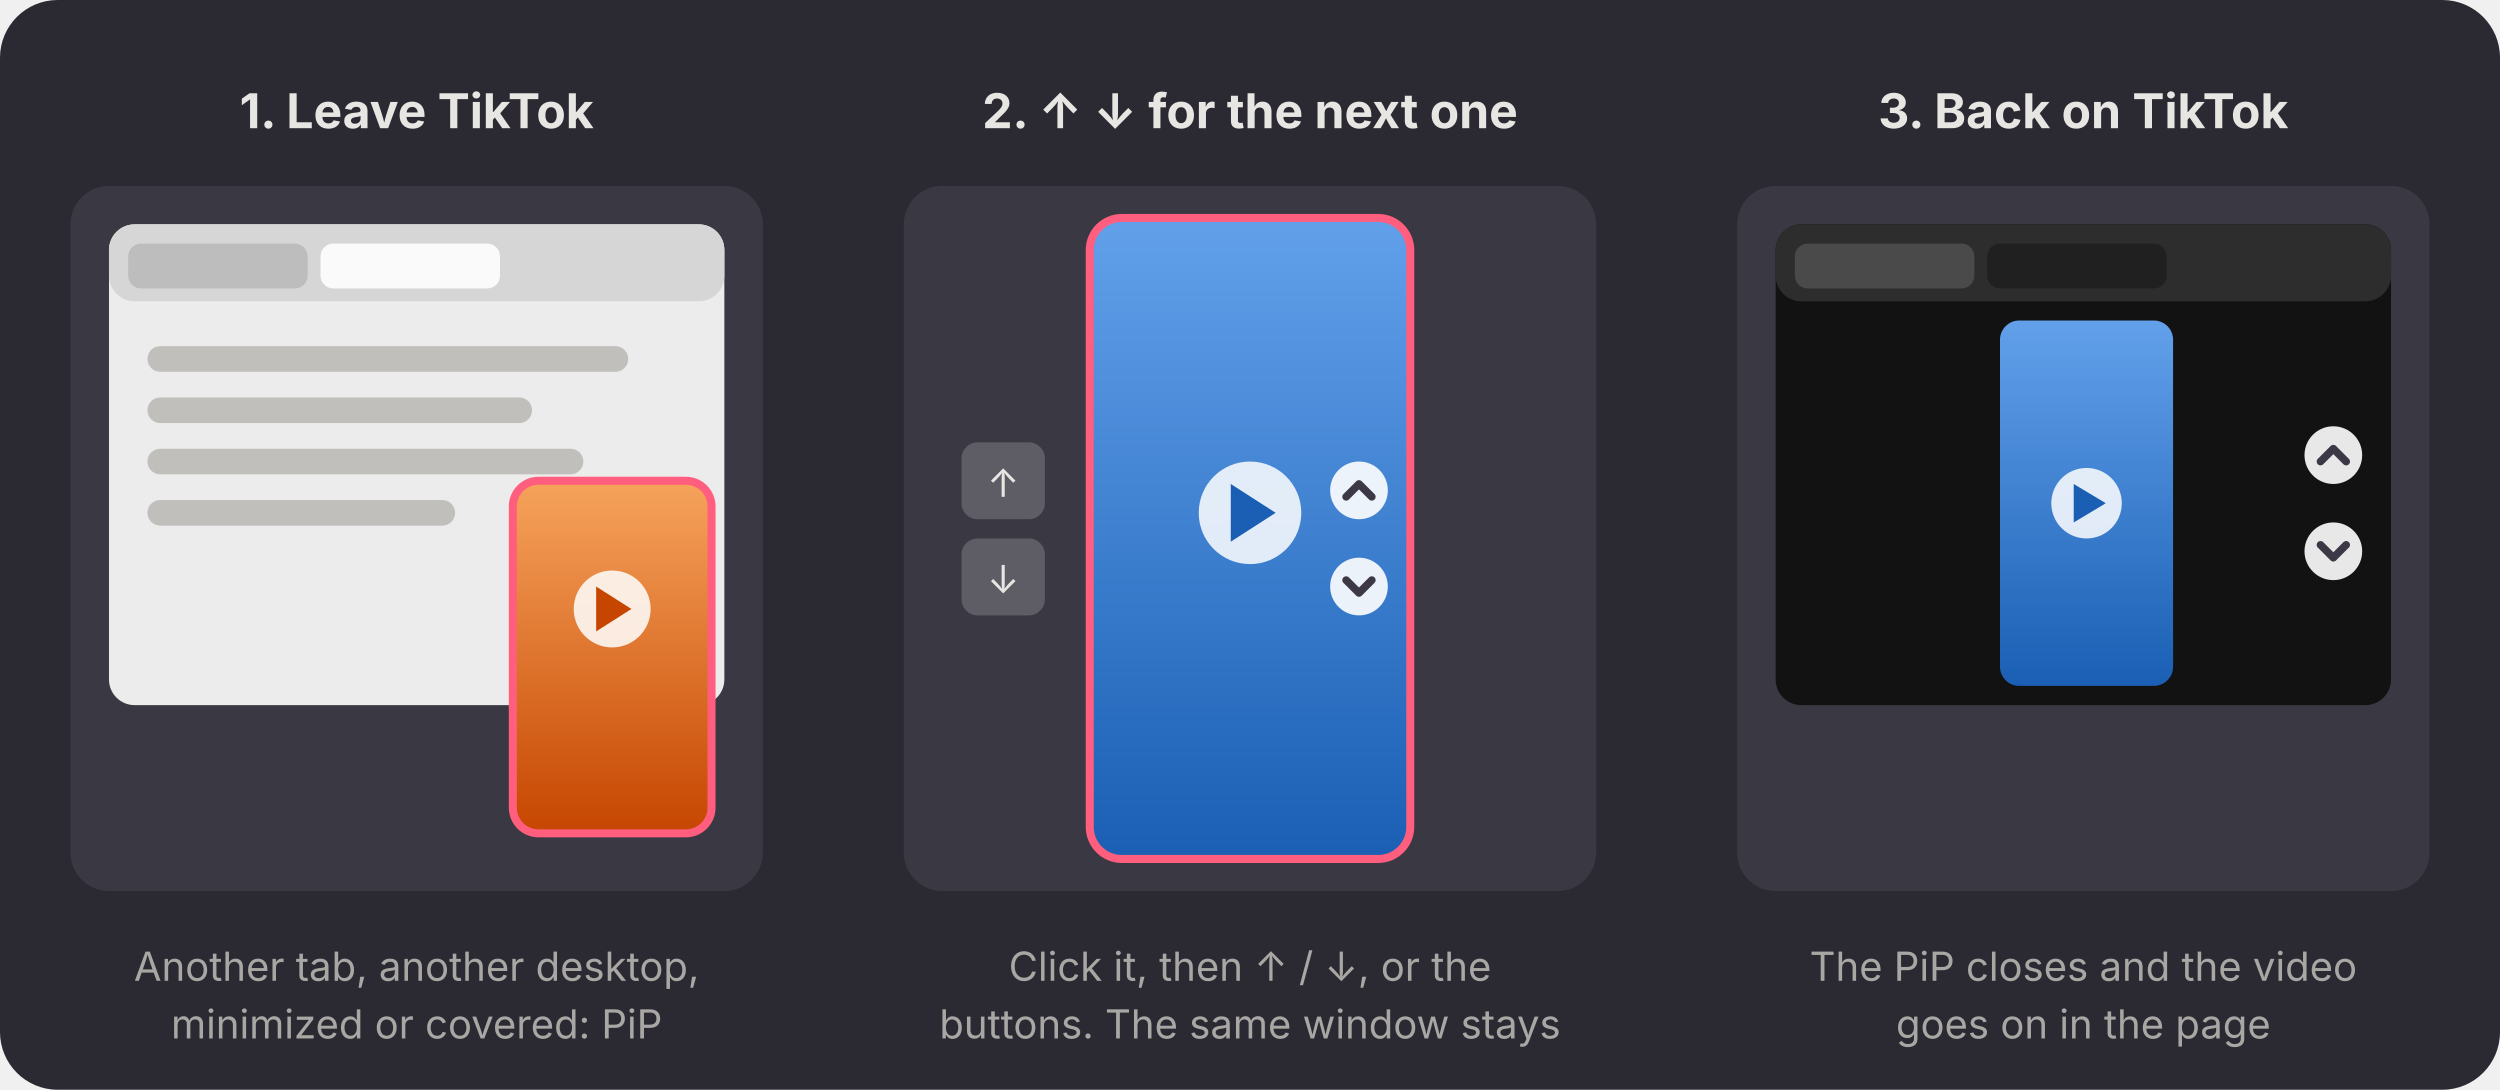
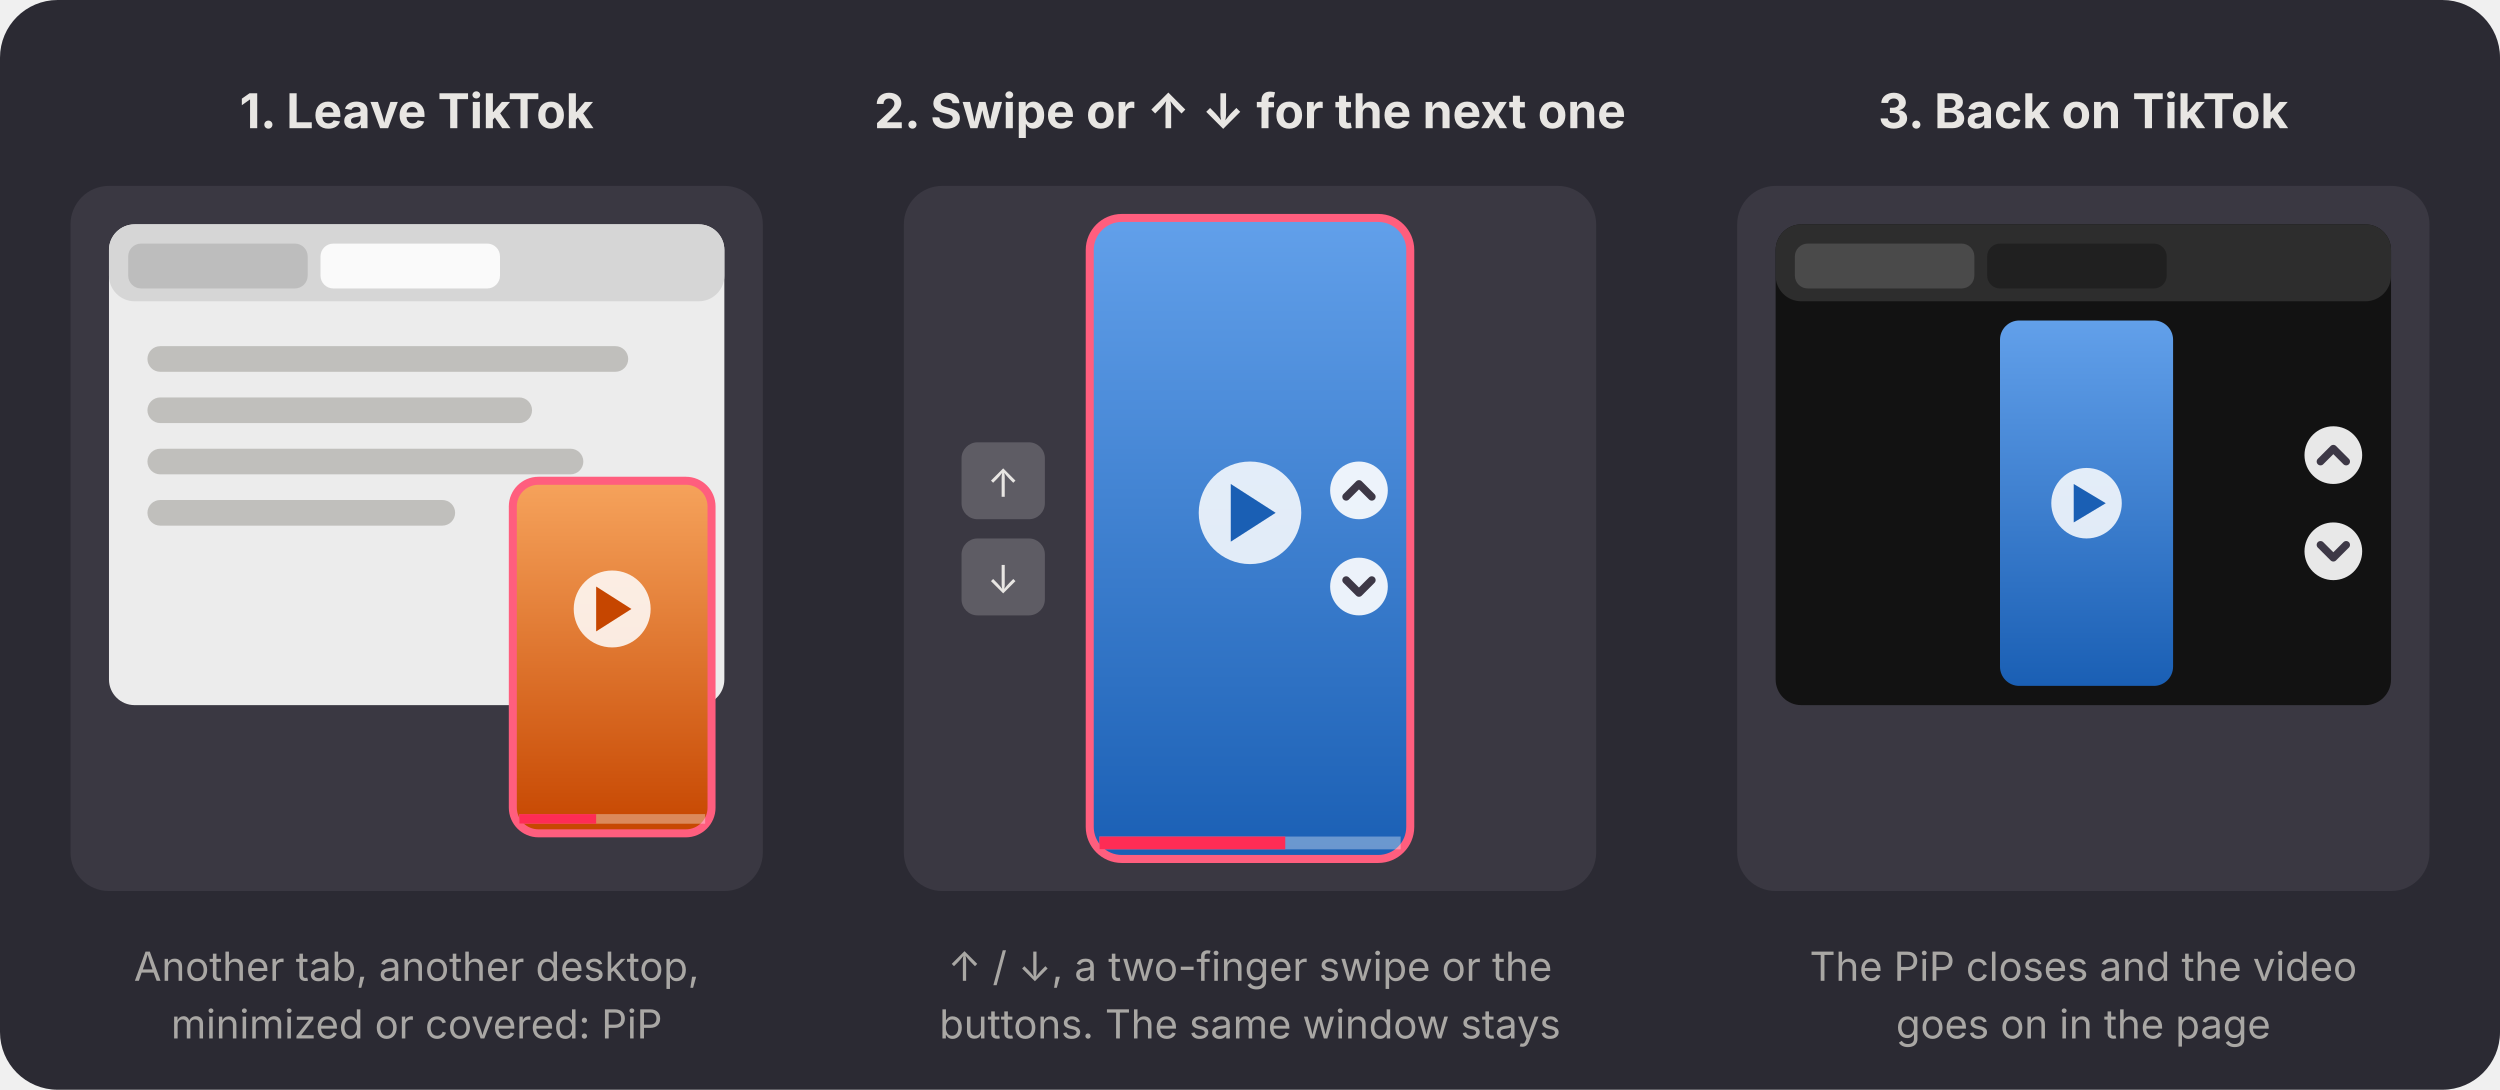
<svg xmlns="http://www.w3.org/2000/svg" width="780" height="340" viewBox="0 0 780 340" font-family="Cantarell, 'Inter', 'Segoe UI', sans-serif">
  <defs>
    <linearGradient id="v1" x1="0" y1="0" x2="0" y2="1">
      <stop offset="0" stop-color="#f6a35c" />
      <stop offset="1" stop-color="#c64600" />
    </linearGradient>
    <linearGradient id="v2" x1="0" y1="0" x2="0" y2="1">
      <stop offset="0" stop-color="#62a0ea" />
      <stop offset="1" stop-color="#1a5fb4" />
    </linearGradient>
    <g id="arrows">
      <circle cx="0" cy="-15" r="9" fill="#fff" opacity="0.9" />
      <path d="M-4 -13l4-4 4 4" fill="none" stroke="#3d3846" stroke-width="2.4" stroke-linecap="round" stroke-linejoin="round" />
      <circle cx="0" cy="15" r="9" fill="#fff" opacity="0.9" />
      <path d="M-4 13l4 4 4-4" fill="none" stroke="#3d3846" stroke-width="2.4" stroke-linecap="round" stroke-linejoin="round" />
    </g>
  </defs>
  <rect width="780" height="340" rx="18" fill="#2b2a33" />
  <g font-size="15" fill="#e8e6e3" text-anchor="middle" font-weight="bold">
    <text x="130" y="40">1. Leave TikTok</text>
-     <text x="390" y="40">2. ↑ ↓ for the next one</text>
+     <text x="390" y="40">2. Swipe or ↑ ↓ for the next one</text>
    <text x="650" y="40">3. Back on TikTok</text>
  </g>
  <g font-size="12.5" fill="#a9a7a4" text-anchor="middle">
    <text x="130" y="306">Another tab, another desktop,</text>
    <text x="130" y="324">minimized or covered: PiP</text>
-     <text x="390" y="306">Click it, then ↑ / ↓, or the</text>
+     <text x="390" y="306">↑ / ↓, a two-finger swipe or the</text>
    <text x="390" y="324">buttons. The same window stays</text>
    <text x="650" y="306">The PiP closes and the video</text>
    <text x="650" y="324">goes on in the page</text>
  </g>
  <rect x="22" y="58" width="216" height="220" rx="12" fill="#3a3842" />
  <rect x="34" y="70" width="192" height="150" rx="8" fill="#ececec" />
  <rect x="34" y="70" width="192" height="24" rx="8" fill="#d6d6d6" />
  <rect x="40" y="76" width="56" height="14" rx="4" fill="#bdbdbd" />
  <rect x="100" y="76" width="56" height="14" rx="4" fill="#fafafa" />
  <g fill="#c0bfbc">
    <rect x="46" y="108" width="150" height="8" rx="4" />
    <rect x="46" y="124" width="120" height="8" rx="4" />
    <rect x="46" y="140" width="136" height="8" rx="4" />
    <rect x="46" y="156" width="96" height="8" rx="4" />
  </g>
  <rect x="160" y="150" width="62" height="110" rx="8" fill="url(#v1)" stroke="#ff5e7e" stroke-width="2.5" />
  <circle cx="191" cy="190" r="12" fill="#fff" opacity="0.85" />
  <path d="M186 183v14l11-7z" fill="#c64600" />
+   <rect x="162" y="254" width="58" height="3" fill="#fff" opacity="0.35" />
+   <rect x="162" y="254" width="24" height="3" fill="#fe2c55" />
  <rect x="282" y="58" width="216" height="220" rx="12" fill="#3a3842" />
  <rect x="340" y="68" width="100" height="200" rx="10" fill="url(#v2)" stroke="#ff5e7e" stroke-width="2.5" />
  <circle cx="390" cy="160" r="16" fill="#fff" opacity="0.85" />
  <path d="M384 151v18l14-9z" fill="#1a5fb4" />
  <use href="#arrows" x="424" y="168" />
+   <rect x="343" y="261" width="94" height="4" fill="#fff" opacity="0.35" />
+   <rect x="343" y="261" width="58" height="4" fill="#fe2c55" />
  <g fill="#e8e6e3" font-size="12" text-anchor="middle">
    <rect x="300" y="138" width="26" height="24" rx="5" fill="#5e5c64" />
    <text x="313" y="155">↑</text>
    <rect x="300" y="168" width="26" height="24" rx="5" fill="#5e5c64" />
    <text x="313" y="185">↓</text>
  </g>
  <rect x="542" y="58" width="216" height="220" rx="12" fill="#3a3842" />
  <rect x="554" y="70" width="192" height="150" rx="8" fill="#121212" />
  <rect x="554" y="70" width="192" height="24" rx="8" fill="#2d2d2d" />
  <rect x="560" y="76" width="56" height="14" rx="4" fill="#4a4a4a" />
  <rect x="620" y="76" width="56" height="14" rx="4" fill="#202020" />
  <rect x="624" y="100" width="54" height="114" rx="6" fill="url(#v2)" />
  <circle cx="651" cy="157" r="11" fill="#fff" opacity="0.85" />
  <path d="M647 151v12l10-6z" fill="#1a5fb4" />
  <use href="#arrows" x="728" y="157" />
</svg>
